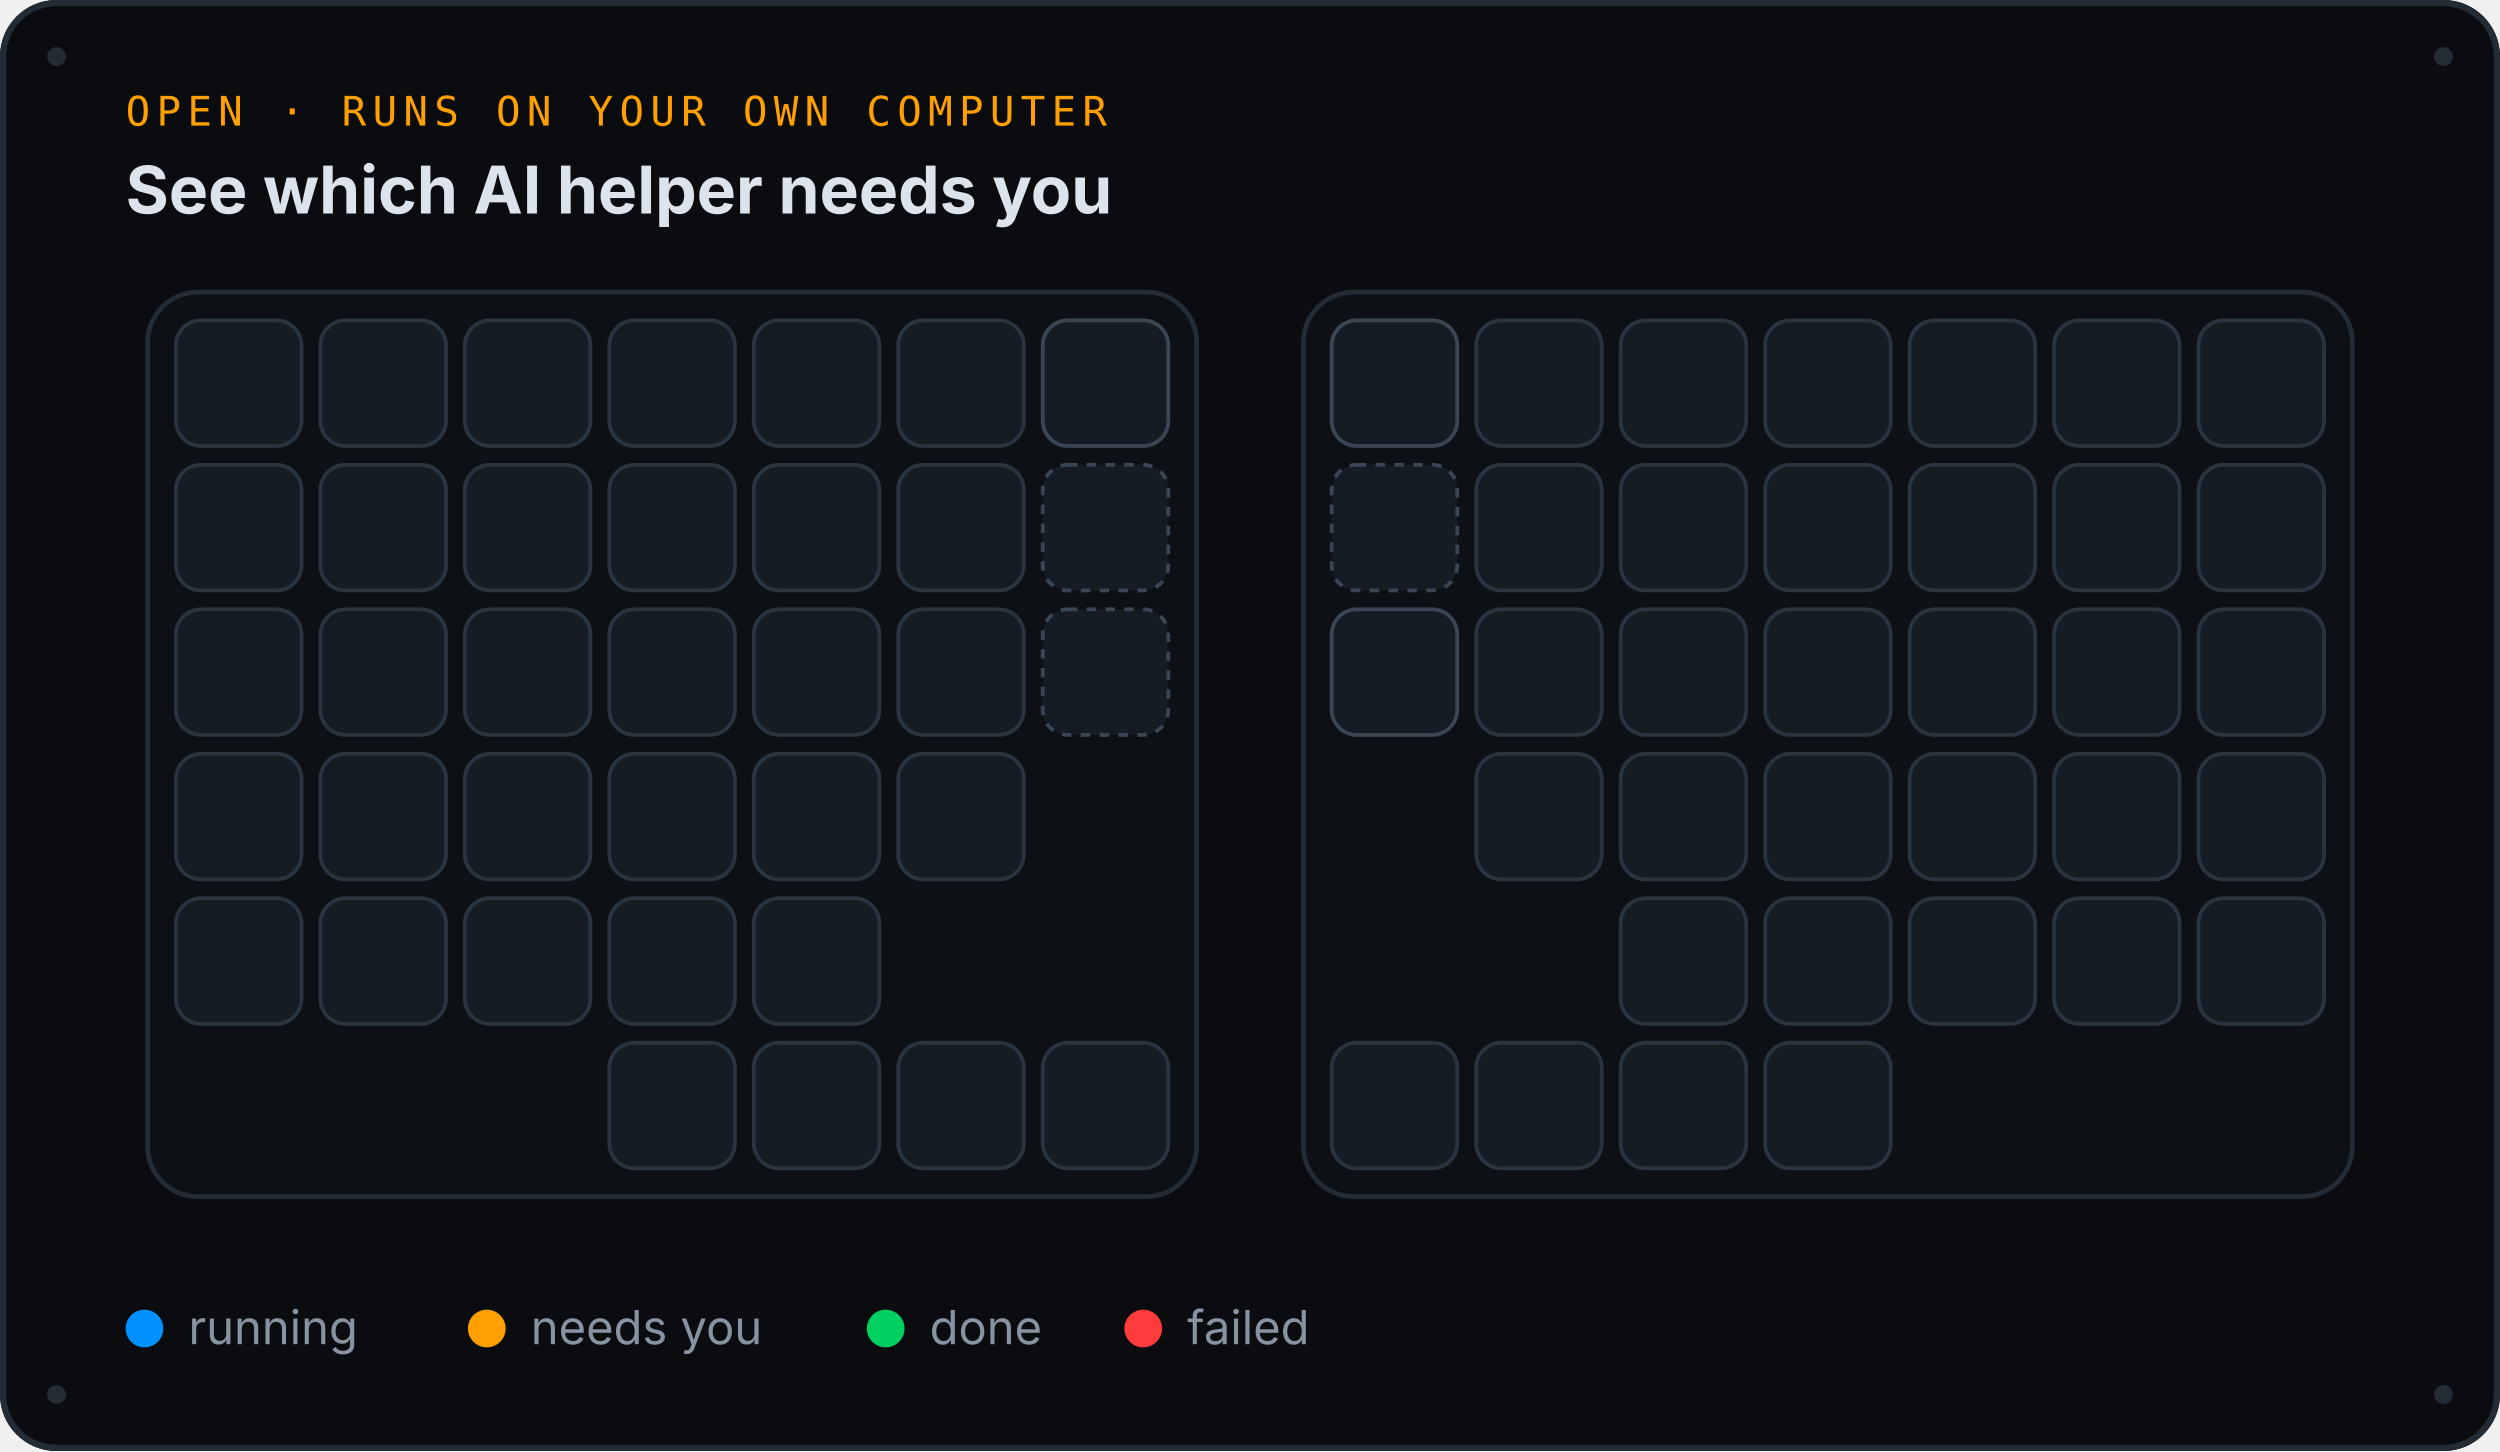
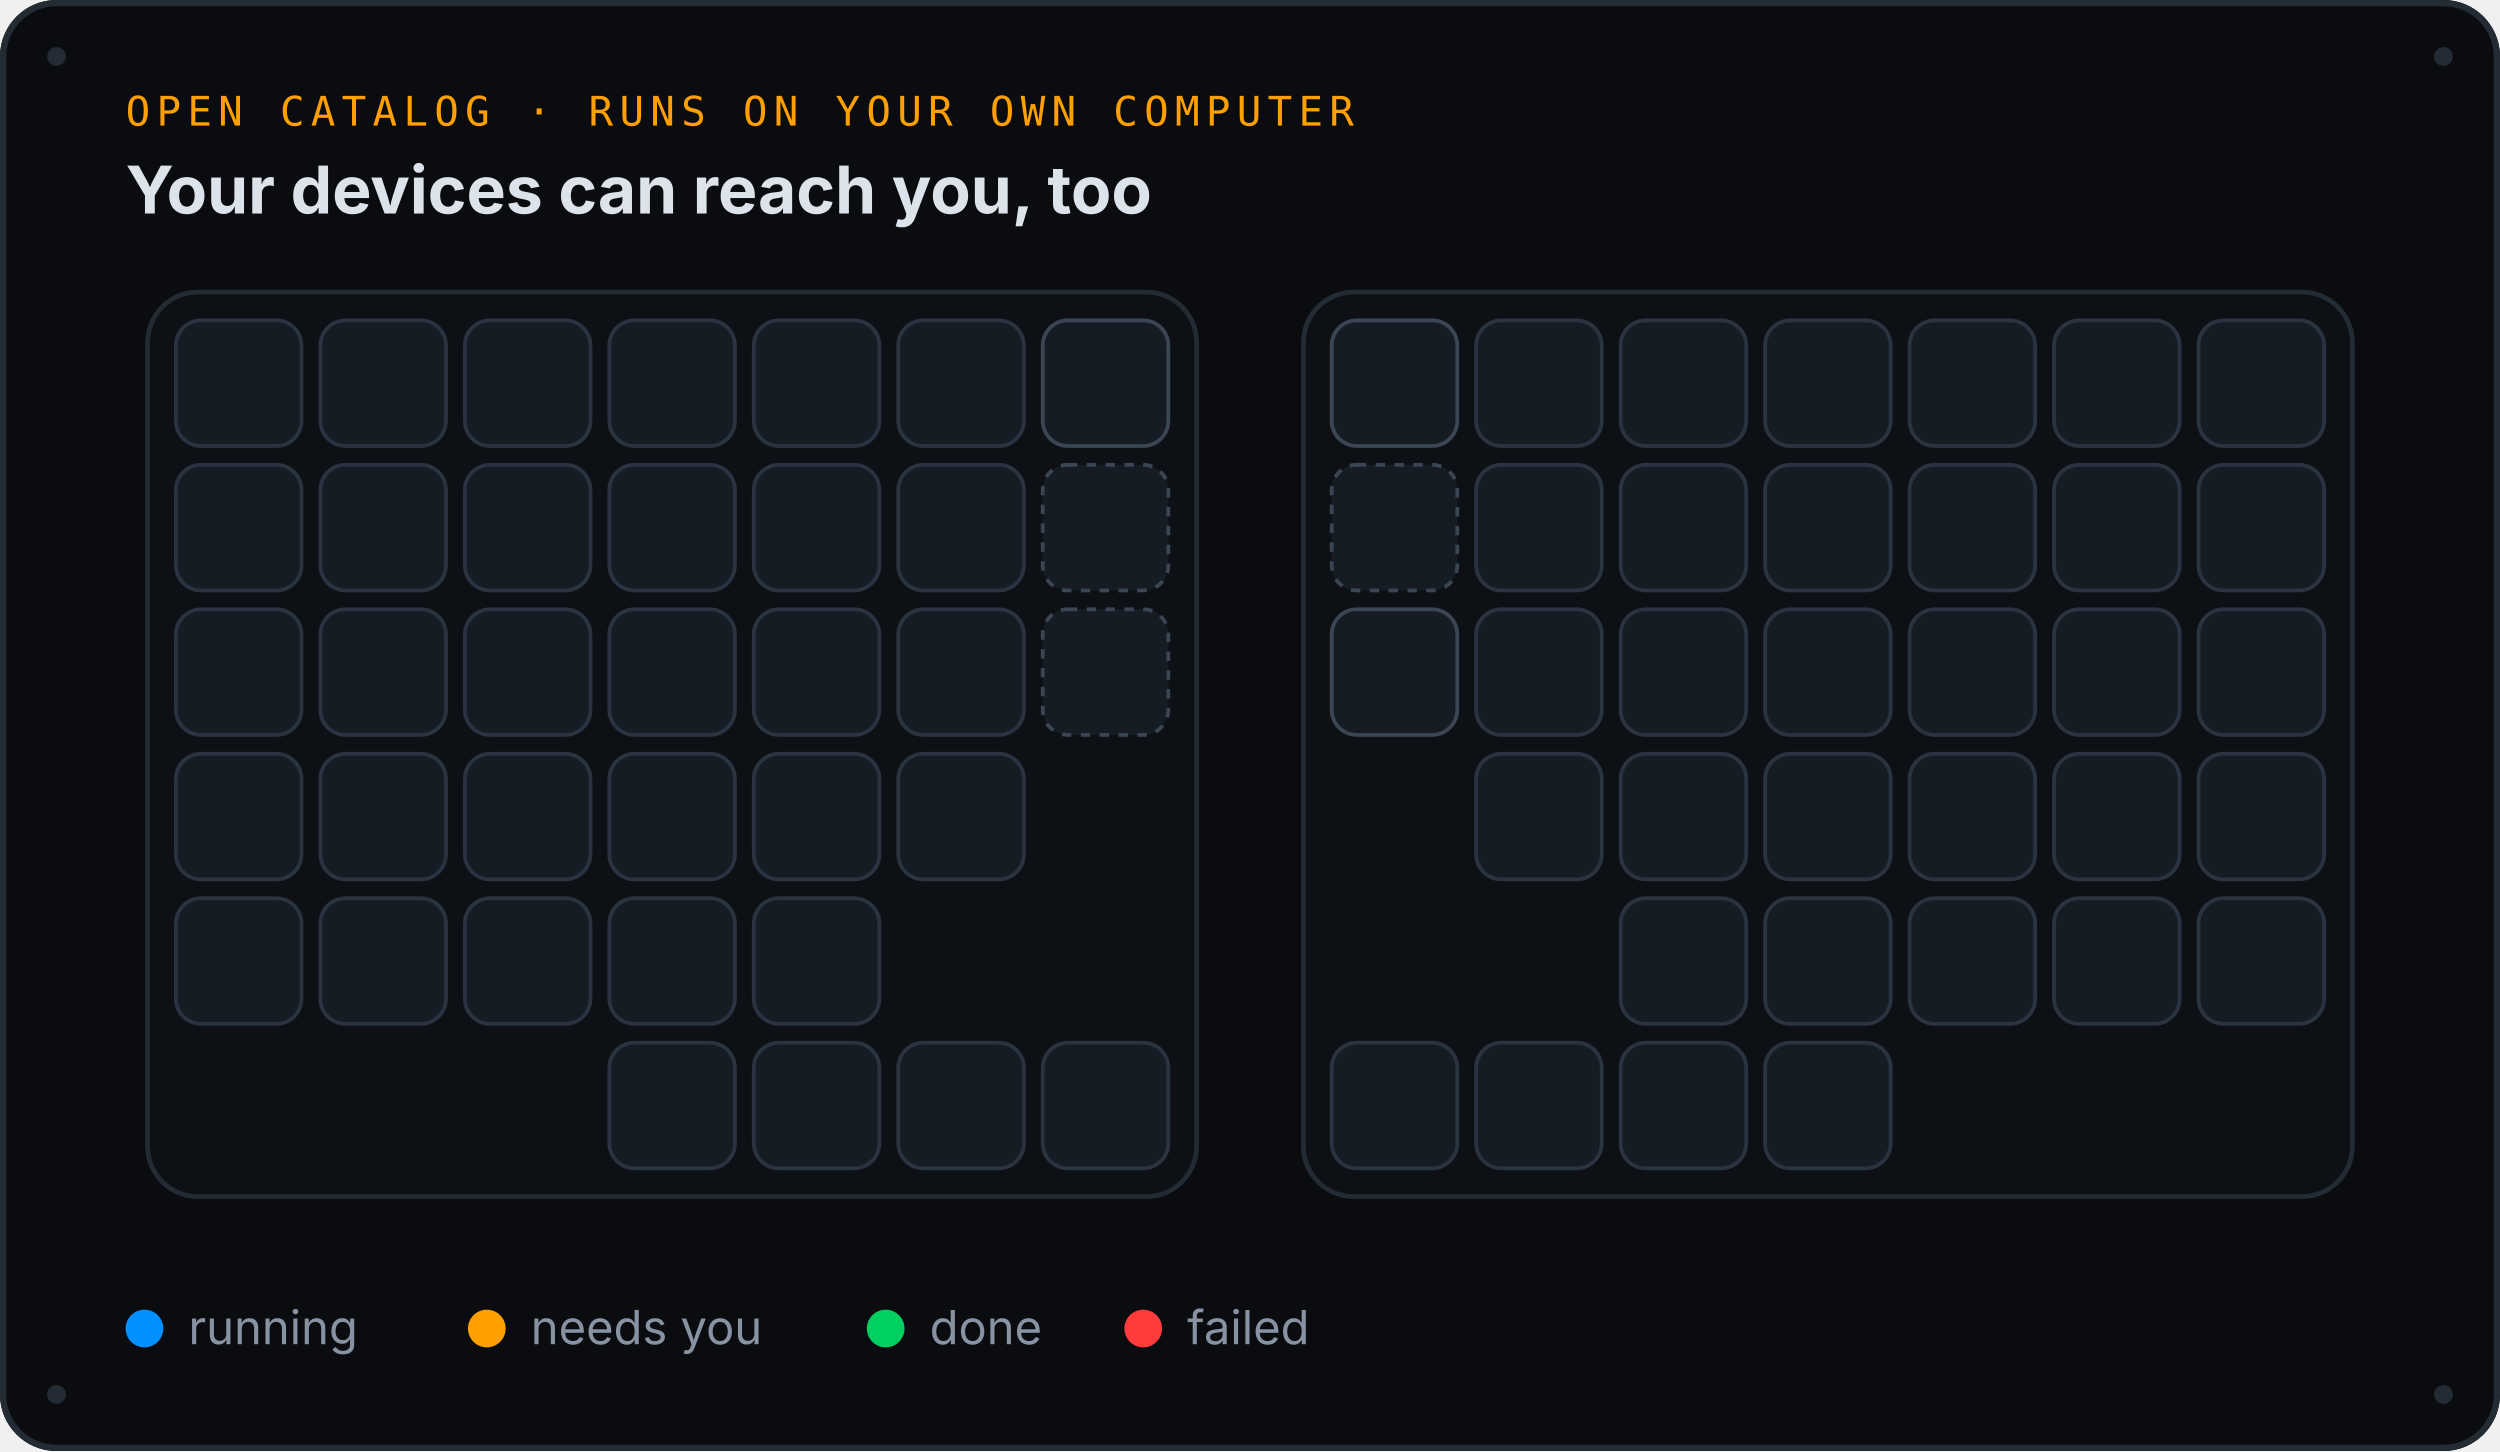
- <svg xmlns="http://www.w3.org/2000/svg" viewBox="0 0 796 462" width="796" height="462" role="img" aria-label="See which AI helper needs you">
+ <svg xmlns="http://www.w3.org/2000/svg" viewBox="0 0 796 462" width="796" height="462" role="img" aria-label="Your devices can reach you, too">
  <style>@keyframes k0{0%,24%{fill:#0090ff}25%,27%{fill:#ffa000}31%{fill:#5a3a00}35%{fill:#ffa000}39%{fill:#5a3a00}43%{fill:#ffa000}47%{fill:#5a3a00}51%,53%{fill:#ffa000}54%,56%{fill:#fff}57%,92%{fill:#0090ff}96%,100%{fill:#161c24}}.s0{animation:k0 14s linear infinite}@keyframes k1{0%,9%{fill:#161c24}10%,58%{fill:#0090ff}59%,62%{fill:#00d060}82%{fill:#06351c}86%,100%{fill:#161c24}}.s1{animation:k1 14s linear infinite}@keyframes k2{0%,19%{fill:#161c24}20%,64%{fill:#0090ff}65%,84%{fill:#ff3b3b}85%,87%{fill:#fff}88%,100%{fill:#161c24}}.s2{animation:k2 14s linear infinite}text{font-family:system-ui,-apple-system,'Segoe UI',sans-serif}.m{font-family:ui-monospace,Menlo,Consolas,monospace}@media (prefers-reduced-motion:reduce){.s0,.s1,.s2{animation:none}}</style>
  <rect width="796" height="462" rx="18" fill="#0a0c0f" />
  <rect x="1" y="1" width="794" height="460" rx="17" fill="none" stroke="#232b35" stroke-width="2" />
  <circle cx="18" cy="18" r="3" fill="#232b35" />
  <circle cx="18" cy="444" r="3" fill="#232b35" />
  <circle cx="778" cy="18" r="3" fill="#232b35" />
  <circle cx="778" cy="444" r="3" fill="#232b35" />
-   <text class="m" x="40" y="40" fill="#ffa000" font-size="13" letter-spacing="2">OPEN · RUNS ON YOUR OWN COMPUTER</text>
-   <text x="40" y="68" fill="#dde3ea" font-size="21" font-weight="650">See which AI helper needs you</text>
+   <text class="m" x="40" y="40" fill="#ffa000" font-size="13" letter-spacing="2">OPEN CATALOG · RUNS ON YOUR OWN COMPUTER</text>
+   <text x="40" y="68" fill="#dde3ea" font-size="21" font-weight="650">Your devices can reach you, too</text>
  <g transform="translate(40,86)">
    <rect x="7" y="7" width="334" height="288" rx="16" fill="#0d1116" stroke="#232b35" stroke-width="1.5" />
    <rect x="375" y="7" width="334" height="288" rx="16" fill="#0d1116" stroke="#232b35" stroke-width="1.5" />
    <rect x="16" y="16" width="40" height="40" rx="8" fill="#161c24" stroke="#2a3340" stroke-width="1.2" />
    <rect x="62" y="16" width="40" height="40" rx="8" fill="#161c24" stroke="#2a3340" stroke-width="1.2" />
    <rect x="108" y="16" width="40" height="40" rx="8" fill="#161c24" stroke="#2a3340" stroke-width="1.2" />
    <rect x="154" y="16" width="40" height="40" rx="8" fill="#161c24" stroke="#2a3340" stroke-width="1.2" />
    <rect x="200" y="16" width="40" height="40" rx="8" fill="#161c24" stroke="#2a3340" stroke-width="1.2" />
    <rect x="246" y="16" width="40" height="40" rx="8" fill="#161c24" stroke="#2a3340" stroke-width="1.2" />
    <rect class="s2" x="292" y="16" width="40" height="40" rx="8" fill="#161c24" stroke="#3b4654" stroke-width="1.2" />
    <rect x="16" y="62" width="40" height="40" rx="8" fill="#161c24" stroke="#2a3340" stroke-width="1.2" />
    <rect x="62" y="62" width="40" height="40" rx="8" fill="#161c24" stroke="#2a3340" stroke-width="1.2" />
    <rect x="108" y="62" width="40" height="40" rx="8" fill="#161c24" stroke="#2a3340" stroke-width="1.2" />
    <rect x="154" y="62" width="40" height="40" rx="8" fill="#161c24" stroke="#2a3340" stroke-width="1.2" />
    <rect x="200" y="62" width="40" height="40" rx="8" fill="#161c24" stroke="#2a3340" stroke-width="1.2" />
    <rect x="246" y="62" width="40" height="40" rx="8" fill="#161c24" stroke="#2a3340" stroke-width="1.2" />
    <rect x="292" y="62" width="40" height="40" rx="8" fill="#161c24" stroke="#3b4654" stroke-width="1.2" stroke-dasharray="3 3" />
    <rect x="16" y="108" width="40" height="40" rx="8" fill="#161c24" stroke="#2a3340" stroke-width="1.2" />
    <rect x="62" y="108" width="40" height="40" rx="8" fill="#161c24" stroke="#2a3340" stroke-width="1.2" />
    <rect x="108" y="108" width="40" height="40" rx="8" fill="#161c24" stroke="#2a3340" stroke-width="1.2" />
    <rect x="154" y="108" width="40" height="40" rx="8" fill="#161c24" stroke="#2a3340" stroke-width="1.2" />
    <rect x="200" y="108" width="40" height="40" rx="8" fill="#161c24" stroke="#2a3340" stroke-width="1.2" />
    <rect x="246" y="108" width="40" height="40" rx="8" fill="#161c24" stroke="#2a3340" stroke-width="1.2" />
    <rect x="292" y="108" width="40" height="40" rx="8" fill="#161c24" stroke="#3b4654" stroke-width="1.2" stroke-dasharray="3 3" />
    <rect x="16" y="154" width="40" height="40" rx="8" fill="#161c24" stroke="#2a3340" stroke-width="1.2" />
    <rect x="62" y="154" width="40" height="40" rx="8" fill="#161c24" stroke="#2a3340" stroke-width="1.2" />
    <rect x="108" y="154" width="40" height="40" rx="8" fill="#161c24" stroke="#2a3340" stroke-width="1.2" />
    <rect x="154" y="154" width="40" height="40" rx="8" fill="#161c24" stroke="#2a3340" stroke-width="1.2" />
    <rect x="200" y="154" width="40" height="40" rx="8" fill="#161c24" stroke="#2a3340" stroke-width="1.2" />
    <rect x="246" y="154" width="40" height="40" rx="8" fill="#161c24" stroke="#2a3340" stroke-width="1.2" />
    <rect x="16" y="200" width="40" height="40" rx="8" fill="#161c24" stroke="#2a3340" stroke-width="1.2" />
    <rect x="62" y="200" width="40" height="40" rx="8" fill="#161c24" stroke="#2a3340" stroke-width="1.2" />
    <rect x="108" y="200" width="40" height="40" rx="8" fill="#161c24" stroke="#2a3340" stroke-width="1.2" />
    <rect x="154" y="200" width="40" height="40" rx="8" fill="#161c24" stroke="#2a3340" stroke-width="1.2" />
    <rect x="200" y="200" width="40" height="40" rx="8" fill="#161c24" stroke="#2a3340" stroke-width="1.2" />
    <rect x="292" y="246" width="40" height="40" rx="8" fill="#161c24" stroke="#2a3340" stroke-width="1.2" />
    <rect x="154" y="246" width="40" height="40" rx="8" fill="#161c24" stroke="#2a3340" stroke-width="1.2" />
    <rect x="200" y="246" width="40" height="40" rx="8" fill="#161c24" stroke="#2a3340" stroke-width="1.2" />
    <rect x="246" y="246" width="40" height="40" rx="8" fill="#161c24" stroke="#2a3340" stroke-width="1.2" />
    <rect class="s0" x="384" y="16" width="40" height="40" rx="8" fill="#161c24" stroke="#3b4654" stroke-width="1.2" />
    <rect x="430" y="16" width="40" height="40" rx="8" fill="#161c24" stroke="#2a3340" stroke-width="1.2" />
    <rect x="476" y="16" width="40" height="40" rx="8" fill="#161c24" stroke="#2a3340" stroke-width="1.2" />
    <rect x="522" y="16" width="40" height="40" rx="8" fill="#161c24" stroke="#2a3340" stroke-width="1.2" />
    <rect x="568" y="16" width="40" height="40" rx="8" fill="#161c24" stroke="#2a3340" stroke-width="1.2" />
    <rect x="614" y="16" width="40" height="40" rx="8" fill="#161c24" stroke="#2a3340" stroke-width="1.2" />
    <rect x="660" y="16" width="40" height="40" rx="8" fill="#161c24" stroke="#2a3340" stroke-width="1.2" />
    <rect x="384" y="62" width="40" height="40" rx="8" fill="#161c24" stroke="#3b4654" stroke-width="1.2" stroke-dasharray="3 3" />
    <rect x="430" y="62" width="40" height="40" rx="8" fill="#161c24" stroke="#2a3340" stroke-width="1.2" />
    <rect x="476" y="62" width="40" height="40" rx="8" fill="#161c24" stroke="#2a3340" stroke-width="1.2" />
    <rect x="522" y="62" width="40" height="40" rx="8" fill="#161c24" stroke="#2a3340" stroke-width="1.2" />
    <rect x="568" y="62" width="40" height="40" rx="8" fill="#161c24" stroke="#2a3340" stroke-width="1.2" />
    <rect x="614" y="62" width="40" height="40" rx="8" fill="#161c24" stroke="#2a3340" stroke-width="1.2" />
    <rect x="660" y="62" width="40" height="40" rx="8" fill="#161c24" stroke="#2a3340" stroke-width="1.2" />
    <rect class="s1" x="384" y="108" width="40" height="40" rx="8" fill="#161c24" stroke="#3b4654" stroke-width="1.2" />
    <rect x="430" y="108" width="40" height="40" rx="8" fill="#161c24" stroke="#2a3340" stroke-width="1.2" />
    <rect x="476" y="108" width="40" height="40" rx="8" fill="#161c24" stroke="#2a3340" stroke-width="1.2" />
    <rect x="522" y="108" width="40" height="40" rx="8" fill="#161c24" stroke="#2a3340" stroke-width="1.2" />
    <rect x="568" y="108" width="40" height="40" rx="8" fill="#161c24" stroke="#2a3340" stroke-width="1.2" />
    <rect x="614" y="108" width="40" height="40" rx="8" fill="#161c24" stroke="#2a3340" stroke-width="1.2" />
    <rect x="660" y="108" width="40" height="40" rx="8" fill="#161c24" stroke="#2a3340" stroke-width="1.2" />
    <rect x="430" y="154" width="40" height="40" rx="8" fill="#161c24" stroke="#2a3340" stroke-width="1.2" />
    <rect x="476" y="154" width="40" height="40" rx="8" fill="#161c24" stroke="#2a3340" stroke-width="1.2" />
    <rect x="522" y="154" width="40" height="40" rx="8" fill="#161c24" stroke="#2a3340" stroke-width="1.2" />
    <rect x="568" y="154" width="40" height="40" rx="8" fill="#161c24" stroke="#2a3340" stroke-width="1.2" />
    <rect x="614" y="154" width="40" height="40" rx="8" fill="#161c24" stroke="#2a3340" stroke-width="1.2" />
    <rect x="660" y="154" width="40" height="40" rx="8" fill="#161c24" stroke="#2a3340" stroke-width="1.2" />
    <rect x="476" y="200" width="40" height="40" rx="8" fill="#161c24" stroke="#2a3340" stroke-width="1.2" />
    <rect x="522" y="200" width="40" height="40" rx="8" fill="#161c24" stroke="#2a3340" stroke-width="1.2" />
    <rect x="568" y="200" width="40" height="40" rx="8" fill="#161c24" stroke="#2a3340" stroke-width="1.2" />
    <rect x="614" y="200" width="40" height="40" rx="8" fill="#161c24" stroke="#2a3340" stroke-width="1.2" />
    <rect x="660" y="200" width="40" height="40" rx="8" fill="#161c24" stroke="#2a3340" stroke-width="1.2" />
    <rect x="384" y="246" width="40" height="40" rx="8" fill="#161c24" stroke="#2a3340" stroke-width="1.2" />
    <rect x="430" y="246" width="40" height="40" rx="8" fill="#161c24" stroke="#2a3340" stroke-width="1.2" />
    <rect x="476" y="246" width="40" height="40" rx="8" fill="#161c24" stroke="#2a3340" stroke-width="1.2" />
    <rect x="522" y="246" width="40" height="40" rx="8" fill="#161c24" stroke="#2a3340" stroke-width="1.2" />
  </g>
  <circle cx="46" cy="423" r="6" fill="#0090ff" />
  <text x="60" y="428" fill="#8792a2" font-size="15">running</text>
  <circle cx="155" cy="423" r="6" fill="#ffa000" />
  <text x="169" y="428" fill="#8792a2" font-size="15">needs you</text>
  <circle cx="282" cy="423" r="6" fill="#00d060" />
  <text x="296" y="428" fill="#8792a2" font-size="15">done</text>
  <circle cx="364" cy="423" r="6" fill="#ff3b3b" />
  <text x="378" y="428" fill="#8792a2" font-size="15">failed</text>
</svg>
